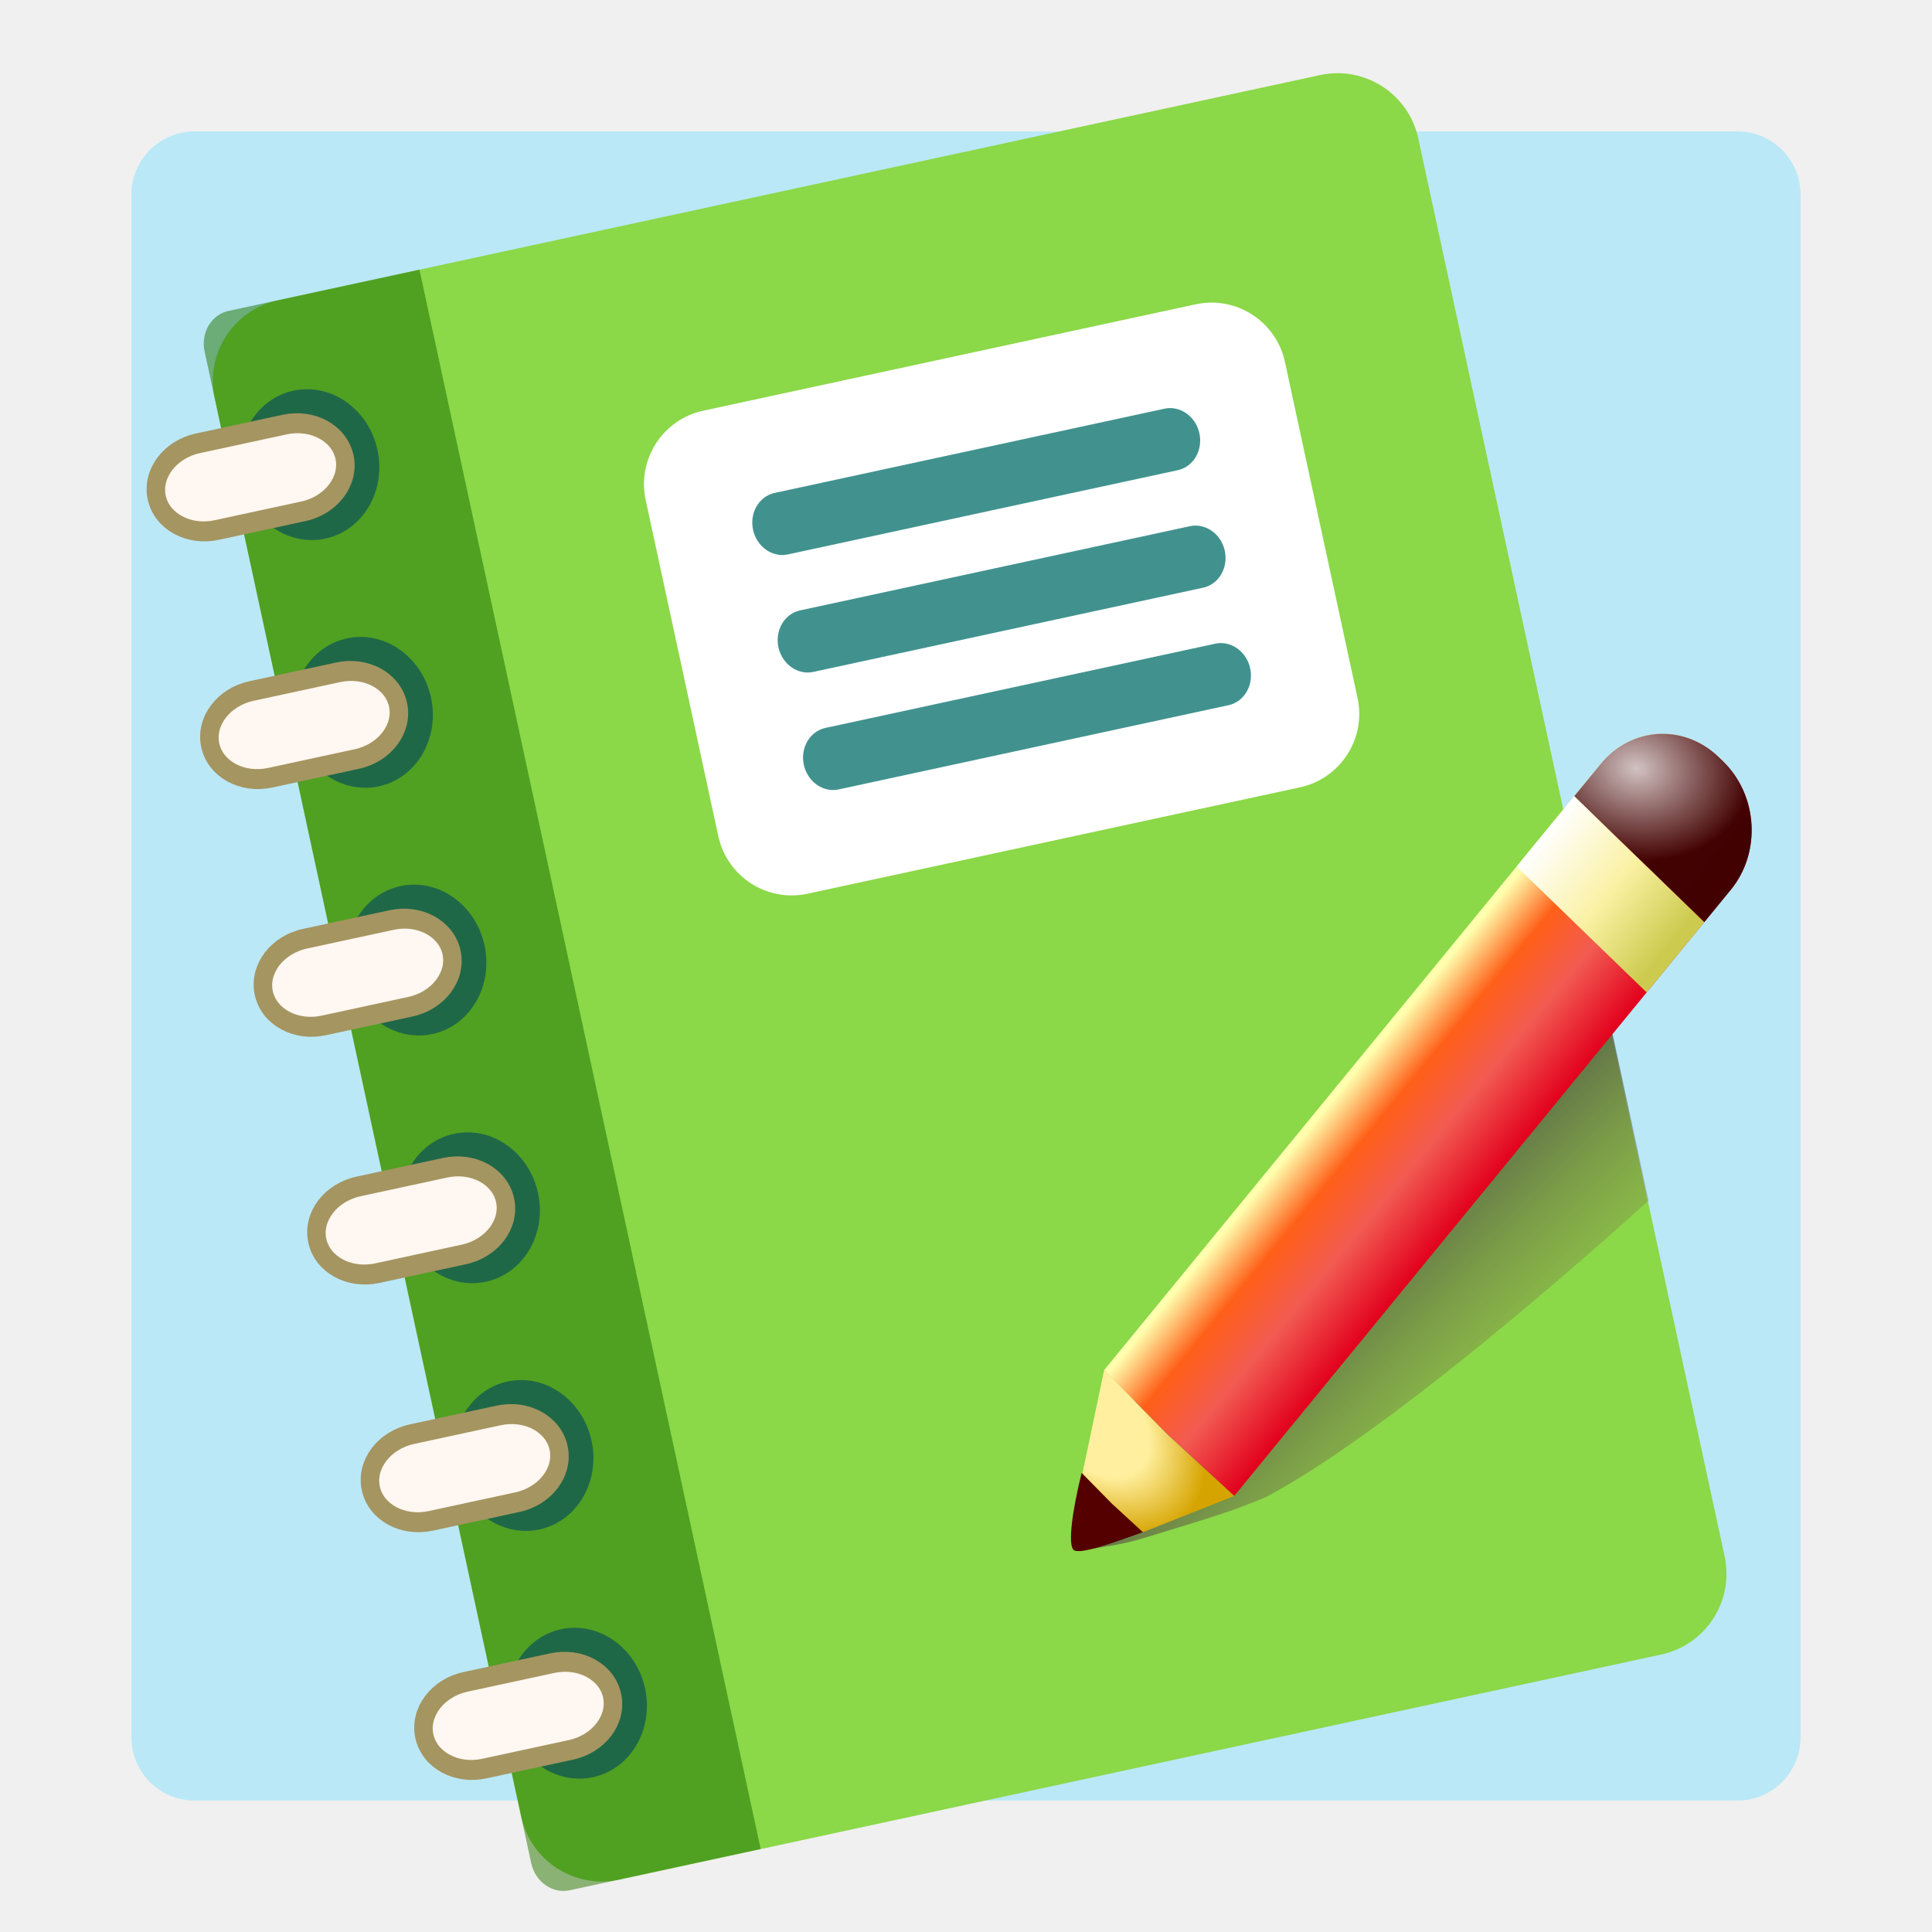
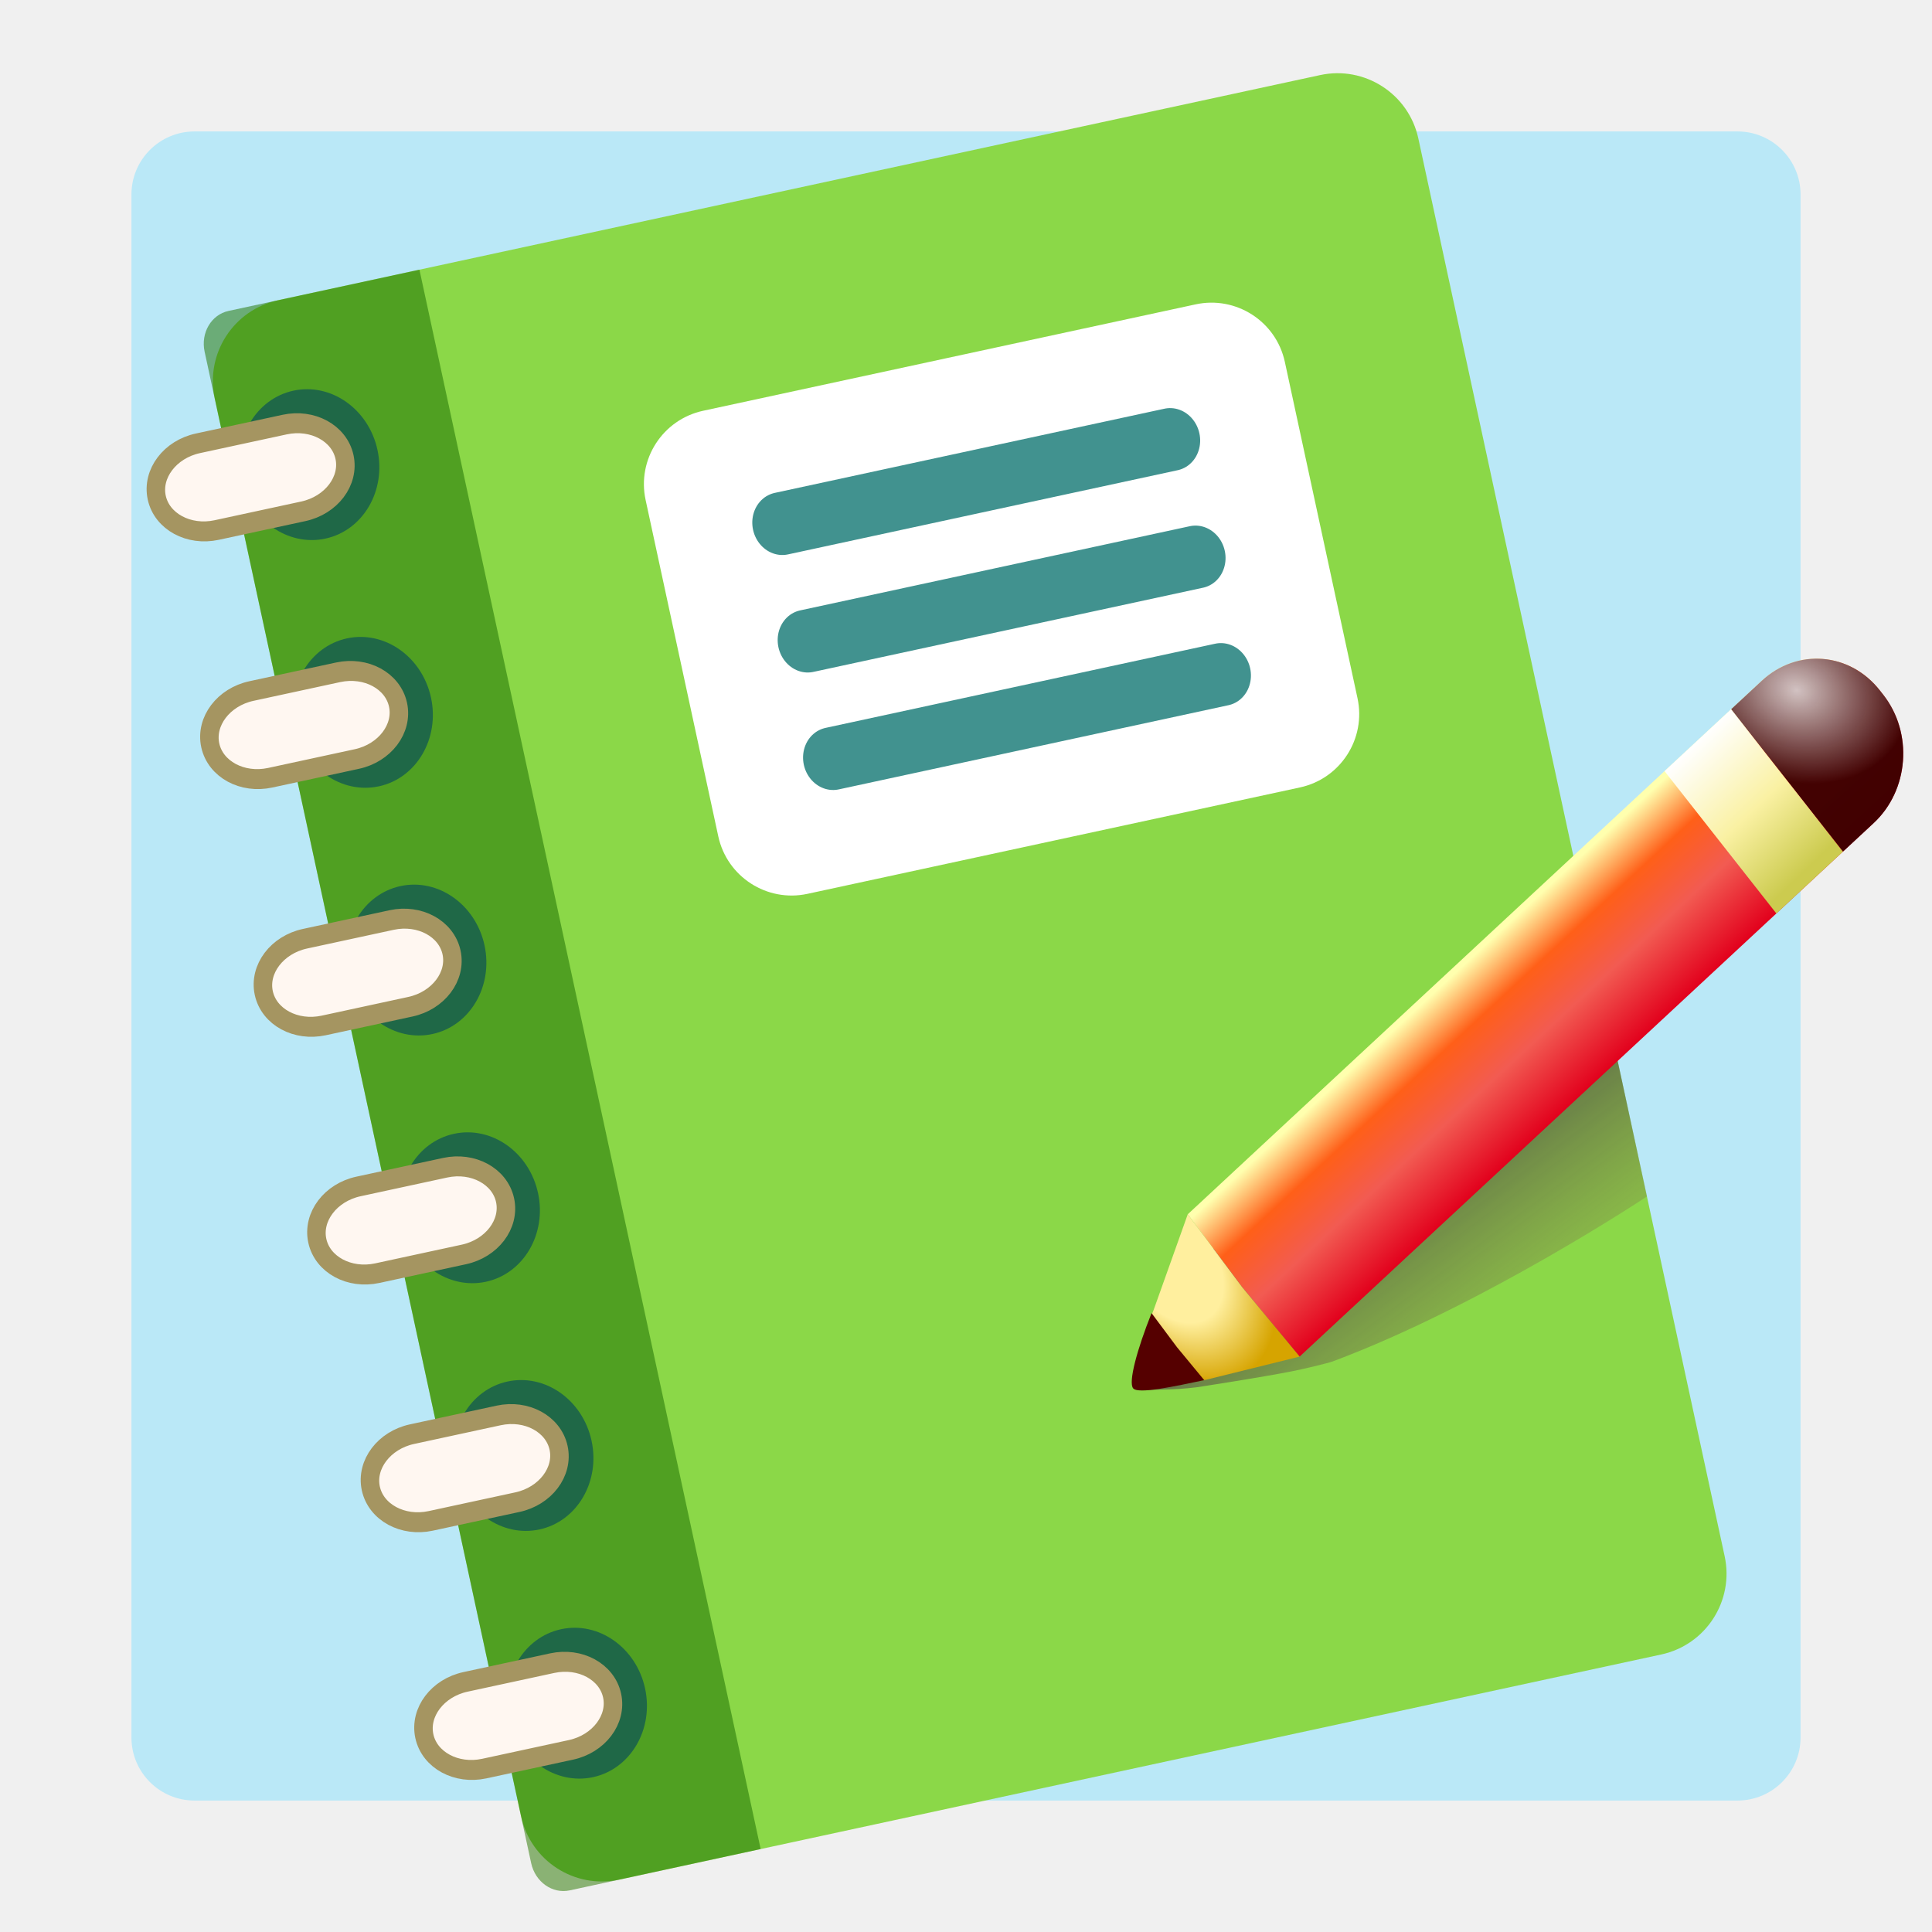
<svg xmlns="http://www.w3.org/2000/svg" xmlns:xlink="http://www.w3.org/1999/xlink" width="100" height="100" viewBox="0 0 26.458 26.458" version="1.1" id="svg2787">
  <defs id="defs2784">
    <linearGradient id="linearGradient3098">
      <stop style="stop-color:#3a3a3a;stop-opacity:1;" offset="0" id="stop3094" />
      <stop style="stop-color:#b2b2b2;stop-opacity:0;" offset="1" id="stop3096" />
    </linearGradient>
    <linearGradient xlink:href="#linearGradient29522" id="linearGradient31309" gradientUnits="userSpaceOnUse" gradientTransform="matrix(0.7932409,-0.6089079,0.7932409,0.6089079,4.892518,-8.867114)" x1="14.228" y1="-29.19" x2="3.659" y2="-18.62" />
    <linearGradient id="linearGradient29522">
      <stop style="stop-color:#d4a125;stop-opacity:1;" offset="0" id="stop29518" />
      <stop style="stop-color:#edd495;stop-opacity:1;" offset="1" id="stop29520" />
    </linearGradient>
    <linearGradient xlink:href="#linearGradient29522" id="linearGradient31385" gradientUnits="userSpaceOnUse" gradientTransform="matrix(-0.7932409,-0.6089079,-0.7932409,0.6089079,5.107999,-8.867114)" x1="14.228" y1="-29.19" x2="3.659" y2="-18.62" />
    <linearGradient xlink:href="#linearGradient29522" id="linearGradient29605" gradientUnits="userSpaceOnUse" gradientTransform="matrix(0.8001375,-0.6190755,0.8001375,0.6190755,17.50946,-0.3688092)" x1="14.228" y1="-29.19" x2="3.659" y2="-18.62" />
    <linearGradient xlink:href="#linearGradient47266" id="linearGradient47268" x1="12.248" y1="37.7" x2="12.25" y2="33.457" gradientUnits="userSpaceOnUse" />
    <linearGradient id="linearGradient47266">
      <stop style="stop-color:#e2001c;stop-opacity:1;" offset="0" id="stop47262" />
      <stop style="stop-color:#f25b52;stop-opacity:1;" offset="0.395" id="stop51989" />
      <stop style="stop-color:#ff5f18;stop-opacity:1;" offset="0.696" id="stop47264" />
      <stop style="stop-color:#ffffae;stop-opacity:1;" offset="0.971" id="stop53601" />
    </linearGradient>
    <radialGradient xlink:href="#linearGradient47274" id="radialGradient47276" cx="27.004" cy="34.574" fx="27.004" fy="34.574" r="1.522" gradientTransform="matrix(-1.112148,0.7717307,-1.041963,-1.501581,93.06102,65.25326)" gradientUnits="userSpaceOnUse" />
    <linearGradient id="linearGradient47274">
      <stop style="stop-color:#d2c2c2;stop-opacity:1;" offset="0" id="stop47270" />
      <stop style="stop-color:#3e0000;stop-opacity:0.972;" offset="1" id="stop47272" />
    </linearGradient>
    <radialGradient xlink:href="#linearGradient47249" id="radialGradient47253" cx="8.633" cy="30.75" fx="8.633" fy="30.75" r="3.656" gradientTransform="matrix(-2.0536401e-7,1.710059,-1.016735,-1.83368e-7,39.89747,15.56802)" gradientUnits="userSpaceOnUse" />
    <linearGradient id="linearGradient47249">
      <stop style="stop-color:#ffef9e;stop-opacity:1;" offset="0.499" id="stop47245" />
      <stop style="stop-color:#d6a400;stop-opacity:1;" offset="1" id="stop47247" />
    </linearGradient>
    <linearGradient xlink:href="#linearGradient47282" id="linearGradient47284" x1="24.669" y1="33.457" x2="24.726" y2="37.417" gradientUnits="userSpaceOnUse" />
    <linearGradient id="linearGradient47282">
      <stop style="stop-color:#ffffff;stop-opacity:1;" offset="0" id="stop47278" />
      <stop style="stop-color:#faf1a3;stop-opacity:1;" offset="0.525" id="stop47286" />
      <stop style="stop-color:#cccb4f;stop-opacity:1;" offset="1" id="stop47280" />
    </linearGradient>
-     <linearGradient xlink:href="#linearGradient3098" id="linearGradient3100" x1="17.717" y1="17.784" x2="20.251" y2="21.784" gradientUnits="userSpaceOnUse" />
+     <linearGradient xlink:href="#linearGradient3098" id="linearGradient3100" x1="17.717" y1="17.784" x2="20.251" y2="21.784" gradientUnits="userSpaceOnUse" gradientTransform="matrix(1.128482,-0.08723934,0.08723934,1.128482,-1.027331,-4.71396)" />
  </defs>
  <g id="layer1">
    <g id="g117847" transform="translate(-85.68201,-18.42902)">
      <path id="rect29651" style="fill:#b89644;fill-opacity:1;fill-rule:evenodd;stroke-width:0.253" d="m -35.605,27.319 c -0.493,-1e-6 -0.985,0.145 -1.362,0.435 l -11.147,8.557 h 0.002 V 52.708 h 25.015 V 36.311 h 0.002 L -34.243,27.754 c -0.377,-0.29 -0.87,-0.435 -1.363,-0.435 z" />
      <rect style="mix-blend-mode:multiply;fill:#ddd3d3;fill-opacity:1;fill-rule:evenodd;stroke-width:0.259" id="rect31549-1" width="22.808" height="19.408" x="-46.973" y="31.063" />
      <rect style="fill:#ffffff;fill-rule:evenodd;stroke-width:0.265" id="rect31549" width="22.101" height="20.893" x="-46.656" y="31.253" />
      <text xml:space="preserve" style="font-style:normal;font-weight:normal;font-size:15.525px;line-height:1.25;font-family:sans-serif;fill:#000000;fill-opacity:1;stroke:none;stroke-width:0.243" x="-31.271" y="52.283" id="text33454" transform="matrix(0.9981024,0.2998089,-0.2238531,0.9346605,0,0)">
        <tspan id="tspan33452" style="font-style:normal;font-variant:normal;font-weight:bold;font-stretch:normal;font-size:15.525px;font-family:Amiri;-inkscape-font-specification:'Amiri Bold';fill:#ff2e2e;fill-opacity:1;stroke-width:0.243" x="-31.271" y="52.283">@</tspan>
      </text>
      <path id="path31562" style="mix-blend-mode:normal;fill:#c5a761;fill-opacity:1;stroke:#000000;stroke-width:0;stroke-linecap:butt;stroke-linejoin:miter;stroke-dasharray:none;stroke-opacity:1" d="m -24.548,36.496 -11.088,7.975 -11.019,-7.925 v 2.948 l 9.954,8.797 h 1.995 l -0.003,-0.05 h 0.208 l 9.953,-8.798 z" />
      <g id="g31560" transform="matrix(1,0,0,0.991651,-40.60526,66.98862)">
        <g id="g31553">
          <path id="rect29033-76-4" style="fill:url(#linearGradient31309);fill-opacity:1;fill-rule:evenodd;stroke-width:0.295" d="m -7.509,-30.936 v 16.535 c 0.453,10e-7 0.906,-0.133 1.253,-0.399 l 10.25,-7.868 -10.25,-7.868 c -0.347,-0.266 -0.8,-0.399 -1.253,-0.399 z" />
          <path id="rect29033-76-4-0" style="fill:url(#linearGradient31385);fill-opacity:1;fill-rule:evenodd;stroke-width:0.295" d="m 17.51,-30.936 v 16.535 c -0.453,10e-7 -0.906,-0.133 -1.253,-0.399 L 6.007,-22.668 16.257,-30.537 c 0.347,-0.266 0.8,-0.399 1.253,-0.399 z" />
        </g>
        <path id="rect29033-76-0" style="fill:#b89644;fill-opacity:1;fill-rule:evenodd;stroke-width:0.319" d="m 5,-23.668 c -0.473,-1e-6 -0.945,0.149 -1.307,0.448 l -10.696,8.82 H 17.003 L 6.307,-23.221 C 5.945,-23.519 5.473,-23.668 5,-23.668 Z" />
        <path id="rect29033-76" style="fill:url(#linearGradient29605);fill-opacity:1;fill-rule:evenodd;stroke-width:0.299" d="m 5,-22.806 c -0.457,-1e-6 -0.913,0.135 -1.264,0.406 l -10.339,8 H 16.603 L 6.264,-22.4 c -0.35,-0.271 -0.807,-0.406 -1.264,-0.406 z" />
      </g>
    </g>
    <rect style="fill:#bae8f7;fill-opacity:1;fill-rule:evenodd;stroke-width:0.229" id="rect26083" width="22.858" height="22.858" x="1.8" y="1.8" rx="0.864" ry="0.864" />
-     <g id="g5002" transform="matrix(1.106321,-0.2390302,0.2390302,1.106321,-4.899527,-0.04615412)">
-       <rect style="fill:#8bd848;fill-opacity:1;fill-rule:evenodd;stroke-width:0.262" id="rect34643" width="14.898" height="19.551" x="5.744" y="5.215" rx="1" ry="1" />
-       <path id="rect35731" style="mix-blend-mode:multiply;fill:#5c9b39;fill-opacity:0.662;fill-rule:evenodd;stroke-width:0.346" d="m 6.131,5.215 c -0.214,0 -0.387,0.188 -0.387,0.42 V 24.345 c 0,0.233 0.173,0.42 0.387,0.42 H 8.494 V 5.215 Z" />
-       <g id="g45070" transform="matrix(0.5477936,0,0,0.5953422,3.37283,-2.211412)" style="stroke-width:1.537">
-         <circle style="fill:#1f6847;fill-opacity:1;fill-rule:evenodd;stroke-width:0.505" id="path39952" cx="6.064" cy="15.875" r="1.538" />
-         <rect style="fill:#fff7f1;fill-opacity:1;fill-rule:evenodd;stroke:#a59561;stroke-width:0.407;stroke-dasharray:none;stroke-opacity:1" id="rect36147" width="4.243" height="1.803" x="2.614" y="14.973" rx="1.142" ry="1.051" />
-       </g>
-       <g id="g45070-3" transform="matrix(0.5477936,0,0,0.5953422,3.37283,0.8548946)" style="stroke-width:1.537">
-         <circle style="fill:#1f6847;fill-opacity:1;fill-rule:evenodd;stroke-width:0.505" id="path39952-3" cx="6.064" cy="15.875" r="1.538" />
-         <rect style="fill:#fff7f1;fill-opacity:1;fill-rule:evenodd;stroke:#a59561;stroke-width:0.407;stroke-dasharray:none;stroke-opacity:1" id="rect36147-1" width="4.243" height="1.803" x="2.614" y="14.973" rx="1.142" ry="1.051" />
-       </g>
-       <g id="g45070-4" transform="matrix(0.5477936,0,0,0.5953422,3.37283,3.921202)" style="stroke-width:1.537">
-         <circle style="fill:#1f6847;fill-opacity:1;fill-rule:evenodd;stroke-width:0.505" id="path39952-6" cx="6.064" cy="15.875" r="1.538" />
-         <rect style="fill:#fff7f1;fill-opacity:1;fill-rule:evenodd;stroke:#a59561;stroke-width:0.407;stroke-dasharray:none;stroke-opacity:1" id="rect36147-18" width="4.243" height="1.803" x="2.614" y="14.973" rx="1.142" ry="1.051" />
-       </g>
-       <g id="g45070-0" transform="matrix(0.5477936,0,0,0.5953422,3.37283,6.987509)" style="stroke-width:1.537">
-         <circle style="fill:#1f6847;fill-opacity:1;fill-rule:evenodd;stroke-width:0.505" id="path39952-32" cx="6.064" cy="15.875" r="1.538" />
-         <rect style="fill:#fff7f1;fill-opacity:1;fill-rule:evenodd;stroke:#a59561;stroke-width:0.407;stroke-dasharray:none;stroke-opacity:1" id="rect36147-6" width="4.243" height="1.803" x="2.614" y="14.973" rx="1.142" ry="1.051" />
-       </g>
-       <g id="g45070-8" transform="matrix(0.5477936,0,0,0.5953422,3.37283,10.05382)" style="stroke-width:1.537">
-         <circle style="fill:#1f6847;fill-opacity:1;fill-rule:evenodd;stroke-width:0.505" id="path39952-65" cx="6.064" cy="15.875" r="1.538" />
-         <rect style="fill:#fff7f1;fill-opacity:1;fill-rule:evenodd;stroke:#a59561;stroke-width:0.407;stroke-dasharray:none;stroke-opacity:1" id="rect36147-8" width="4.243" height="1.803" x="2.614" y="14.973" rx="1.142" ry="1.051" />
-       </g>
-       <g id="g45070-2" transform="matrix(0.5477936,0,0,0.5953422,3.37283,13.12012)" style="stroke-width:1.537">
-         <circle style="fill:#1f6847;fill-opacity:1;fill-rule:evenodd;stroke-width:0.505" id="path39952-8" cx="6.064" cy="15.875" r="1.538" />
-         <rect style="fill:#fff7f1;fill-opacity:1;fill-rule:evenodd;stroke:#a59561;stroke-width:0.407;stroke-dasharray:none;stroke-opacity:1" id="rect36147-9" width="4.243" height="1.803" x="2.614" y="14.973" rx="1.142" ry="1.051" />
-       </g>
-       <rect style="fill:#ffffff;fill-rule:evenodd;stroke-width:0.262" id="rect45497" width="7.913" height="5.979" x="10.581" y="7.608" rx="0.909" ry="0.909" />
-       <g id="g46022" transform="matrix(0.6181556,0,0,0.6718116,-20.14338,1.859727)" style="stroke-width:1.537">
-         <path style="fill:none;stroke:#41928f;stroke-width:1.133;stroke-linecap:round;stroke-linejoin:miter;stroke-dasharray:none;stroke-opacity:1" d="m 52.201,13.007 h 7.805" id="path45982" />
-         <path style="fill:none;stroke:#41928f;stroke-width:1.133;stroke-linecap:round;stroke-linejoin:miter;stroke-dasharray:none;stroke-opacity:1" d="m 52.201,10.842 h 7.805" id="path45982-9" />
-         <path style="fill:none;stroke:#41928f;stroke-width:1.133;stroke-linecap:round;stroke-linejoin:miter;stroke-dasharray:none;stroke-opacity:1" d="m 52.201,15.172 h 7.805" id="path45982-0" />
-       </g>
-       <path id="rect46311-0" style="mix-blend-mode:darken;fill:url(#linearGradient3100);fill-opacity:1;fill-rule:evenodd;stroke-width:0.209" d="m 20.651,16.996 -6.316,3.08 -0.823,1.016 -0.035,0.04 -0.003,-0.01 c -0.332,0.384 -0.53,0.786 -0.505,0.877 0.019,0.071 0.015,0.05 0.468,0.075 0.085,0.005 0.28,0.003 0.368,-0.007 0,0 0.695,-0.053 1.075,-0.097 0.148,-0.017 0.452,-0.066 0.51,-0.082 1.87,-0.537 5.262,-2.525 5.262,-2.525 z" />
-       <g id="g47601" transform="matrix(0.4013513,-0.3190813,0.2867252,0.4293128,0.9756482,8.167783)" style="stroke-width:1.537">
-         <path id="rect46311" style="fill:url(#linearGradient47268);fill-opacity:1;fill-rule:evenodd;stroke-width:0.407" d="m 8.001,33.457 -0.052,2.121 0.052,2.121 H 26.493 c 1.141,0 2.058,-0.918 2.058,-2.058 v -0.126 c 0,-1.141 -0.918,-2.059 -2.058,-2.059 z" />
-         <path id="rect46311-5" style="fill:url(#radialGradient47276);fill-opacity:1;fill-rule:evenodd;stroke-width:0.407" d="m 25.507,33.457 v 4.243 h 0.986 c 1.141,0 2.058,-0.918 2.058,-2.058 v -0.126 c 0,-1.141 -0.918,-2.059 -2.058,-2.059 z" />
-         <path id="path46373" style="fill:url(#radialGradient47253);fill-opacity:1;fill-rule:evenodd;stroke-width:0.407" d="m 10.438,29.236 -3.61,2.191 -0.927,0.508 0.039,2.99 0.83,0.581 3.668,2.172 -0.093,-4.221 z" transform="matrix(0.5633272,0,0,0.5025195,2.120676,18.76546)" />
-         <path id="path46373-3" style="fill:#550000;fill-rule:evenodd;stroke-width:0.102" d="m 5.881,36.578 c -0.634,-0.363 -1.443,-0.815 -1.443,-0.999 0,-0.184 0.635,-0.602 1.443,-0.999 l -0.025,0.999 z" />
-         <rect style="fill:url(#linearGradient47284);fill-opacity:1;fill-rule:evenodd;stroke-width:0.285" id="rect47243" width="2.143" height="4.243" x="23.361" y="33.457" rx="0" ry="0" />
-       </g>
+     <rect style="fill:#8bd848;fill-opacity:1;fill-rule:evenodd;stroke-width:0.297" id="rect34643" width="16.863" height="22.128" x="1.722" y="4.823" rx="1.132" ry="1.132" transform="rotate(-12.19184)" />
+     <path id="rect35731" style="mix-blend-mode:multiply;fill:#5c9b39;fill-opacity:0.662;fill-rule:evenodd;stroke-width:0.392" d="M 3.13,4.258 C 2.893,4.309 2.747,4.558 2.802,4.816 L 7.274,25.515 c 0.056,0.258 0.291,0.424 0.528,0.373 L 10.417,25.322 5.744,3.693 Z" />
+     <g id="g45070" transform="matrix(0.6060356,-0.1309392,0.1423048,0.6586396,-1.696688,-3.298894)" style="stroke-width:1.537">
+       <circle style="fill:#1f6847;fill-opacity:1;fill-rule:evenodd;stroke-width:0.505" id="path39952" cx="6.064" cy="15.875" r="1.538" />
+       <rect style="fill:#fff7f1;fill-opacity:1;fill-rule:evenodd;stroke:#a59561;stroke-width:0.407;stroke-dasharray:none;stroke-opacity:1" id="rect36147" width="4.243" height="1.803" x="2.614" y="14.973" rx="1.142" ry="1.051" />
+     </g>
+     <g id="g45070-3" transform="matrix(0.6060356,-0.1309392,0.1423048,0.6586396,-0.9637484,0.09342554)" style="stroke-width:1.537">
+       <circle style="fill:#1f6847;fill-opacity:1;fill-rule:evenodd;stroke-width:0.505" id="path39952-3" cx="6.064" cy="15.875" r="1.538" />
+       <rect style="fill:#fff7f1;fill-opacity:1;fill-rule:evenodd;stroke:#a59561;stroke-width:0.407;stroke-dasharray:none;stroke-opacity:1" id="rect36147-1" width="4.243" height="1.803" x="2.614" y="14.973" rx="1.142" ry="1.051" />
+     </g>
+     <g id="g45070-4" transform="matrix(0.6060356,-0.1309392,0.1423048,0.6586396,-0.2308082,3.485746)" style="stroke-width:1.537">
+       <circle style="fill:#1f6847;fill-opacity:1;fill-rule:evenodd;stroke-width:0.505" id="path39952-6" cx="6.064" cy="15.875" r="1.538" />
+       <rect style="fill:#fff7f1;fill-opacity:1;fill-rule:evenodd;stroke:#a59561;stroke-width:0.407;stroke-dasharray:none;stroke-opacity:1" id="rect36147-18" width="4.243" height="1.803" x="2.614" y="14.973" rx="1.142" ry="1.051" />
+     </g>
+     <g id="g45070-0" transform="matrix(0.6060356,-0.1309392,0.1423048,0.6586396,0.5021319,6.878067)" style="stroke-width:1.537">
+       <circle style="fill:#1f6847;fill-opacity:1;fill-rule:evenodd;stroke-width:0.505" id="path39952-32" cx="6.064" cy="15.875" r="1.538" />
+       <rect style="fill:#fff7f1;fill-opacity:1;fill-rule:evenodd;stroke:#a59561;stroke-width:0.407;stroke-dasharray:none;stroke-opacity:1" id="rect36147-6" width="4.243" height="1.803" x="2.614" y="14.973" rx="1.142" ry="1.051" />
+     </g>
+     <g id="g45070-8" transform="matrix(0.6060356,-0.1309392,0.1423048,0.6586396,1.235072,10.27039)" style="stroke-width:1.537">
+       <circle style="fill:#1f6847;fill-opacity:1;fill-rule:evenodd;stroke-width:0.505" id="path39952-65" cx="6.064" cy="15.875" r="1.538" />
+       <rect style="fill:#fff7f1;fill-opacity:1;fill-rule:evenodd;stroke:#a59561;stroke-width:0.407;stroke-dasharray:none;stroke-opacity:1" id="rect36147-8" width="4.243" height="1.803" x="2.614" y="14.973" rx="1.142" ry="1.051" />
+     </g>
+     <g id="g45070-2" transform="matrix(0.6060356,-0.1309392,0.1423048,0.6586396,1.968012,13.66271)" style="stroke-width:1.537">
+       <circle style="fill:#1f6847;fill-opacity:1;fill-rule:evenodd;stroke-width:0.505" id="path39952-8" cx="6.064" cy="15.875" r="1.538" />
+       <rect style="fill:#fff7f1;fill-opacity:1;fill-rule:evenodd;stroke:#a59561;stroke-width:0.407;stroke-dasharray:none;stroke-opacity:1" id="rect36147-9" width="4.243" height="1.803" x="2.614" y="14.973" rx="1.142" ry="1.051" />
+     </g>
+     <rect style="fill:#ffffff;fill-rule:evenodd;stroke-width:0.297" id="rect45497" width="8.956" height="6.768" x="7.196" y="7.532" rx="1.028" ry="1.028" transform="rotate(-12.19184)" />
+     <g id="g46022" transform="matrix(0.6838786,-0.1477579,0.1605833,0.7432394,-26.74004,6.826178)" style="stroke-width:1.537">
+       <path style="fill:none;stroke:#41928f;stroke-width:1.133;stroke-linecap:round;stroke-linejoin:miter;stroke-dasharray:none;stroke-opacity:1" d="m 52.201,13.007 h 7.805" id="path45982" />
+       <path style="fill:none;stroke:#41928f;stroke-width:1.133;stroke-linecap:round;stroke-linejoin:miter;stroke-dasharray:none;stroke-opacity:1" d="m 52.201,10.842 h 7.805" id="path45982-9" />
+       <path style="fill:none;stroke:#41928f;stroke-width:1.133;stroke-linecap:round;stroke-linejoin:miter;stroke-dasharray:none;stroke-opacity:1" d="m 52.201,15.172 h 7.805" id="path45982-0" />
+     </g>
+     <path id="rect46311-0" style="mix-blend-mode:darken;fill:url(#linearGradient3100);fill-opacity:1;fill-rule:evenodd;stroke-width:0.236" d="m 21.821,12.994 -4.921,3.697 -0.84,1.219 -0.036,0.049 -0.004,-0.011 c -0.341,0.462 -0.529,0.933 -0.494,1.033 0.028,0.078 0.021,0.055 0.534,0.044 0.096,-0.002 0.316,-0.021 0.415,-0.04 0,0 0.78,-0.12 1.205,-0.203 0.166,-0.032 0.505,-0.114 0.569,-0.137 2.063,-0.77 4.306,-2.26 4.306,-2.26 z" />
+     <g id="g47601" transform="matrix(0.4250812,-0.395091,0.3610172,0.4594579,0.7862218,4.418119)" style="stroke-width:1.537">
+       <path id="rect46311" style="fill:url(#linearGradient47268);fill-opacity:1;fill-rule:evenodd;stroke-width:0.407" d="m 8.001,33.457 -0.052,2.121 0.052,2.121 H 26.493 c 1.141,0 2.058,-0.918 2.058,-2.058 v -0.126 c 0,-1.141 -0.918,-2.059 -2.058,-2.059 z" />
+       <path id="rect46311-5" style="fill:url(#radialGradient47276);fill-opacity:1;fill-rule:evenodd;stroke-width:0.407" d="m 25.507,33.457 v 4.243 h 0.986 c 1.141,0 2.058,-0.918 2.058,-2.058 v -0.126 c 0,-1.141 -0.918,-2.059 -2.058,-2.059 z" />
+       <path id="path46373" style="fill:url(#radialGradient47253);fill-opacity:1;fill-rule:evenodd;stroke-width:0.407" d="m 10.438,29.236 -3.61,2.191 -0.927,0.508 0.039,2.99 0.83,0.581 3.668,2.172 -0.093,-4.221 z" transform="matrix(0.5633272,0,0,0.5025195,2.120676,18.76546)" />
+       <path id="path46373-3" style="fill:#550000;fill-rule:evenodd;stroke-width:0.102" d="m 5.881,36.578 c -0.634,-0.363 -1.443,-0.815 -1.443,-0.999 0,-0.184 0.635,-0.602 1.443,-0.999 l -0.025,0.999 z" />
+       <rect style="fill:url(#linearGradient47284);fill-opacity:1;fill-rule:evenodd;stroke-width:0.285" id="rect47243" width="2.143" height="4.243" x="23.361" y="33.457" rx="0" ry="0" />
    </g>
  </g>
</svg>
